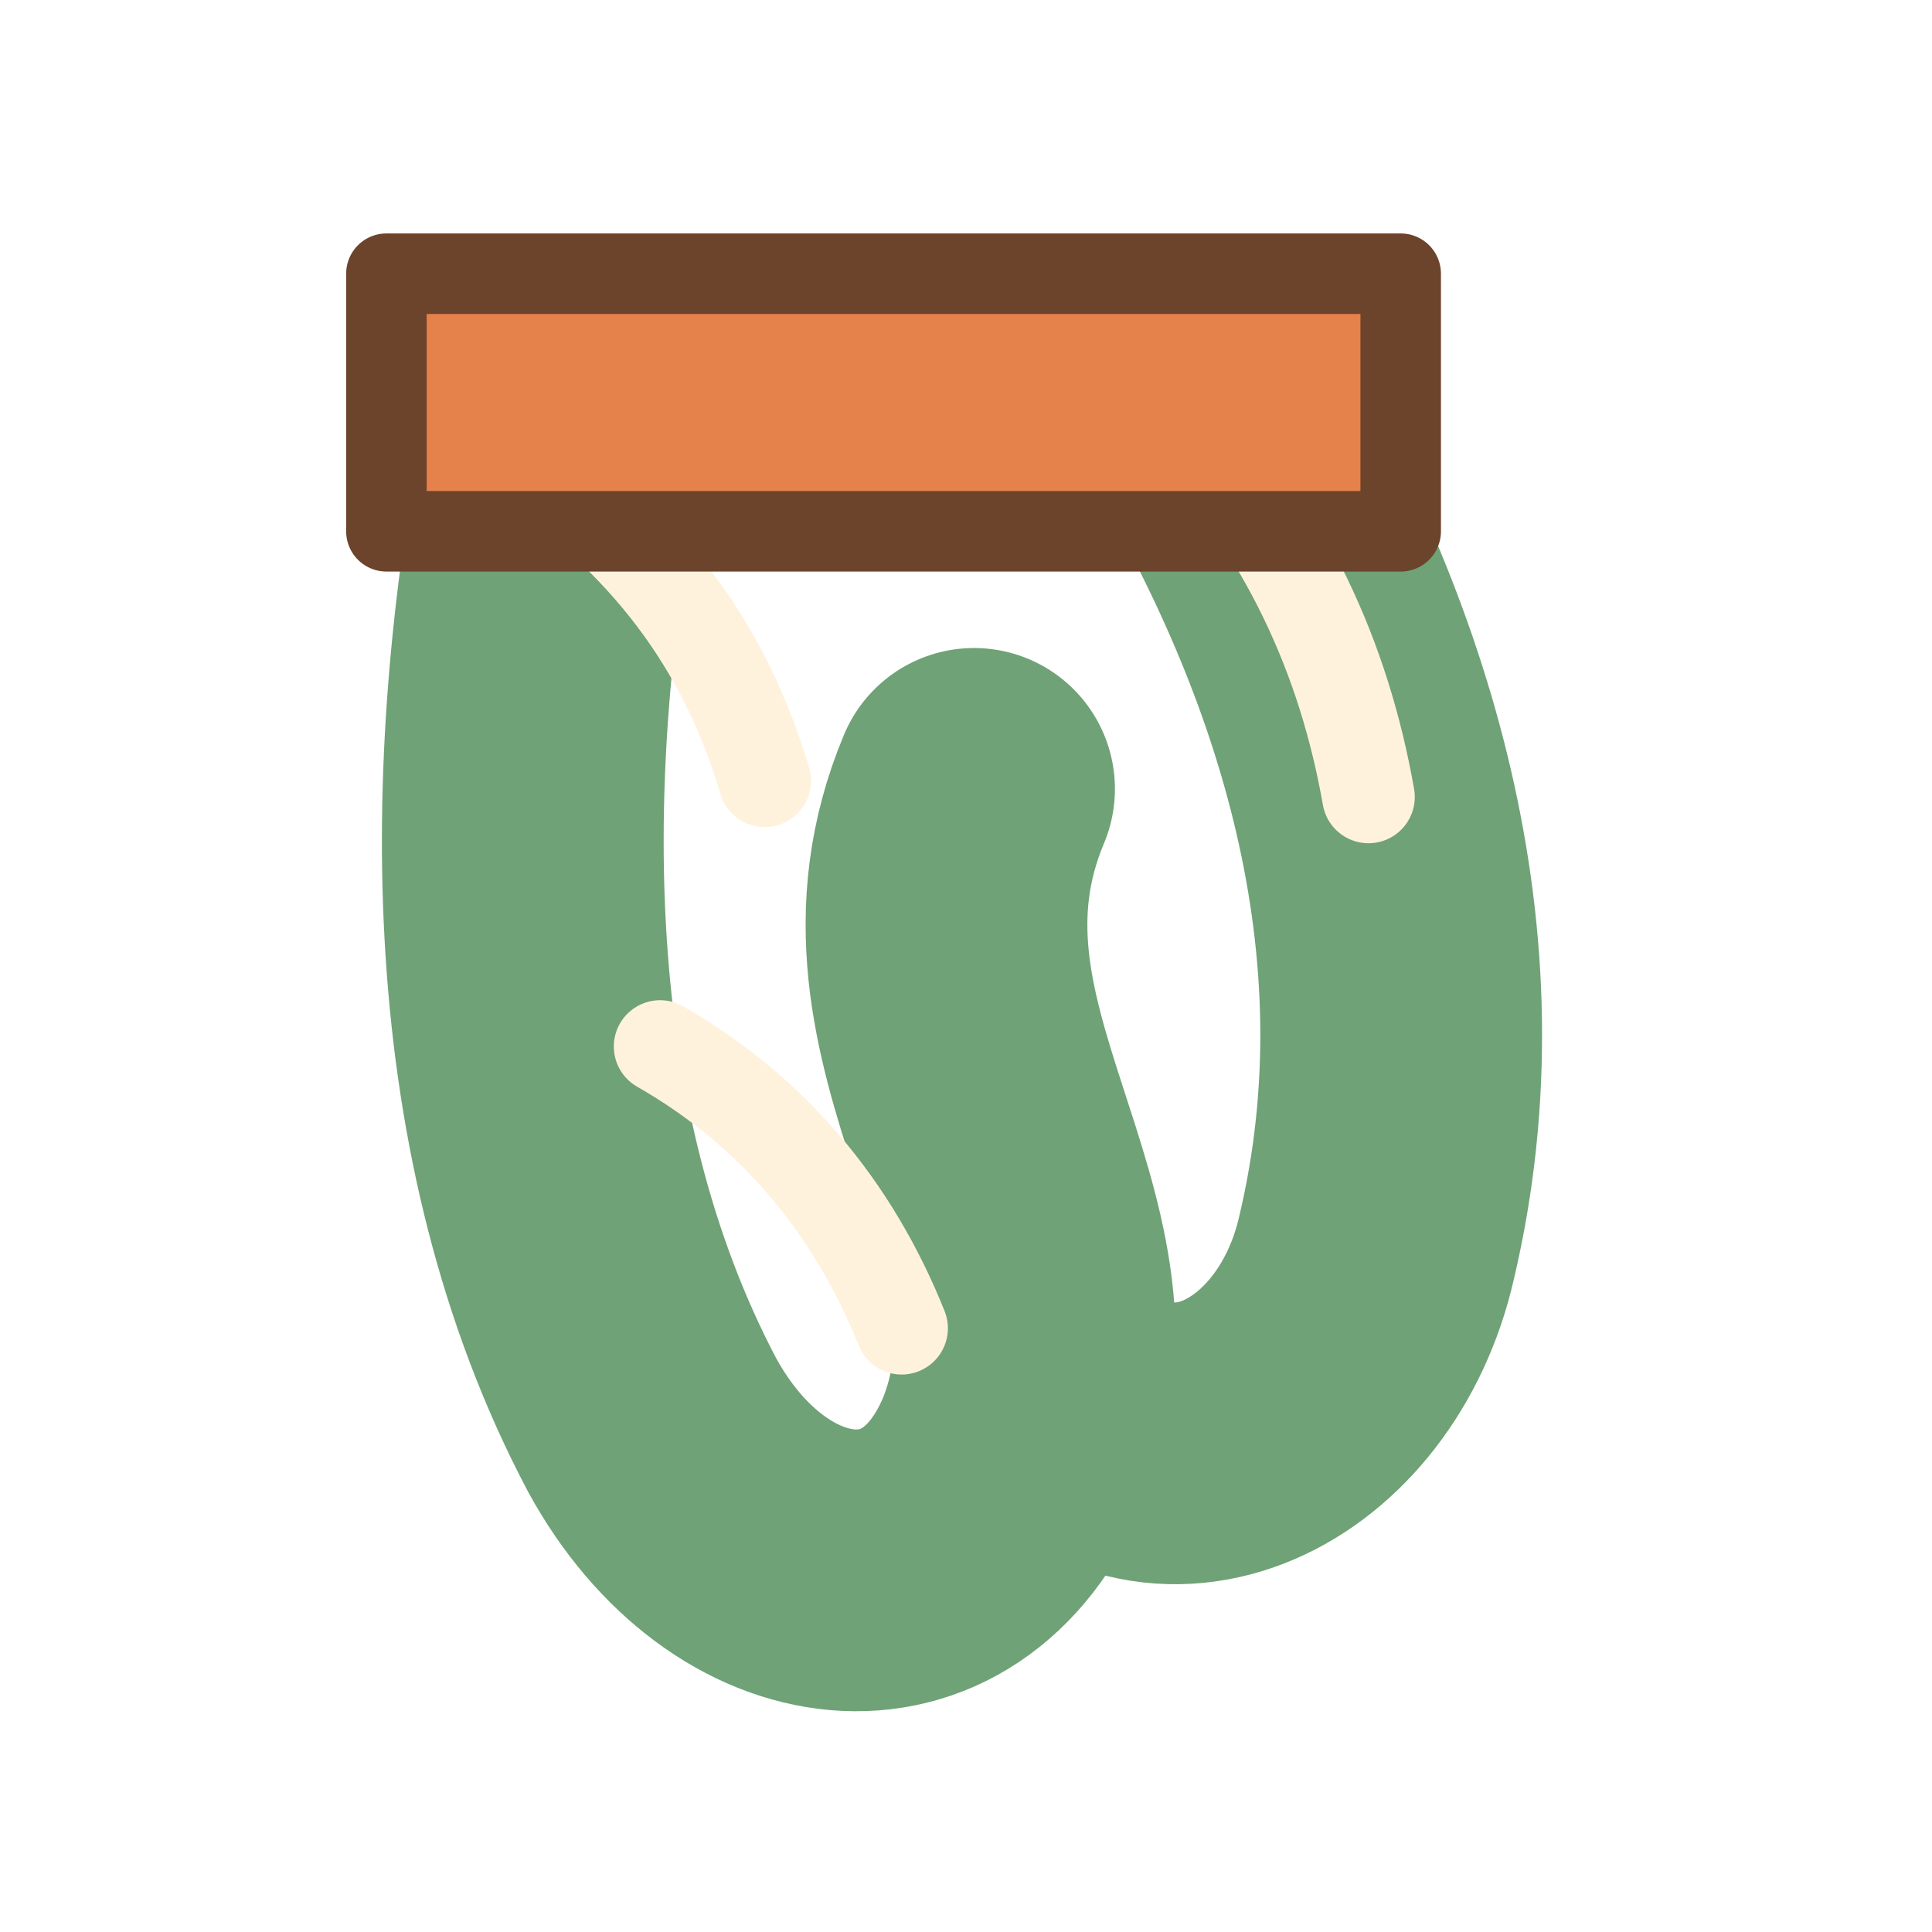
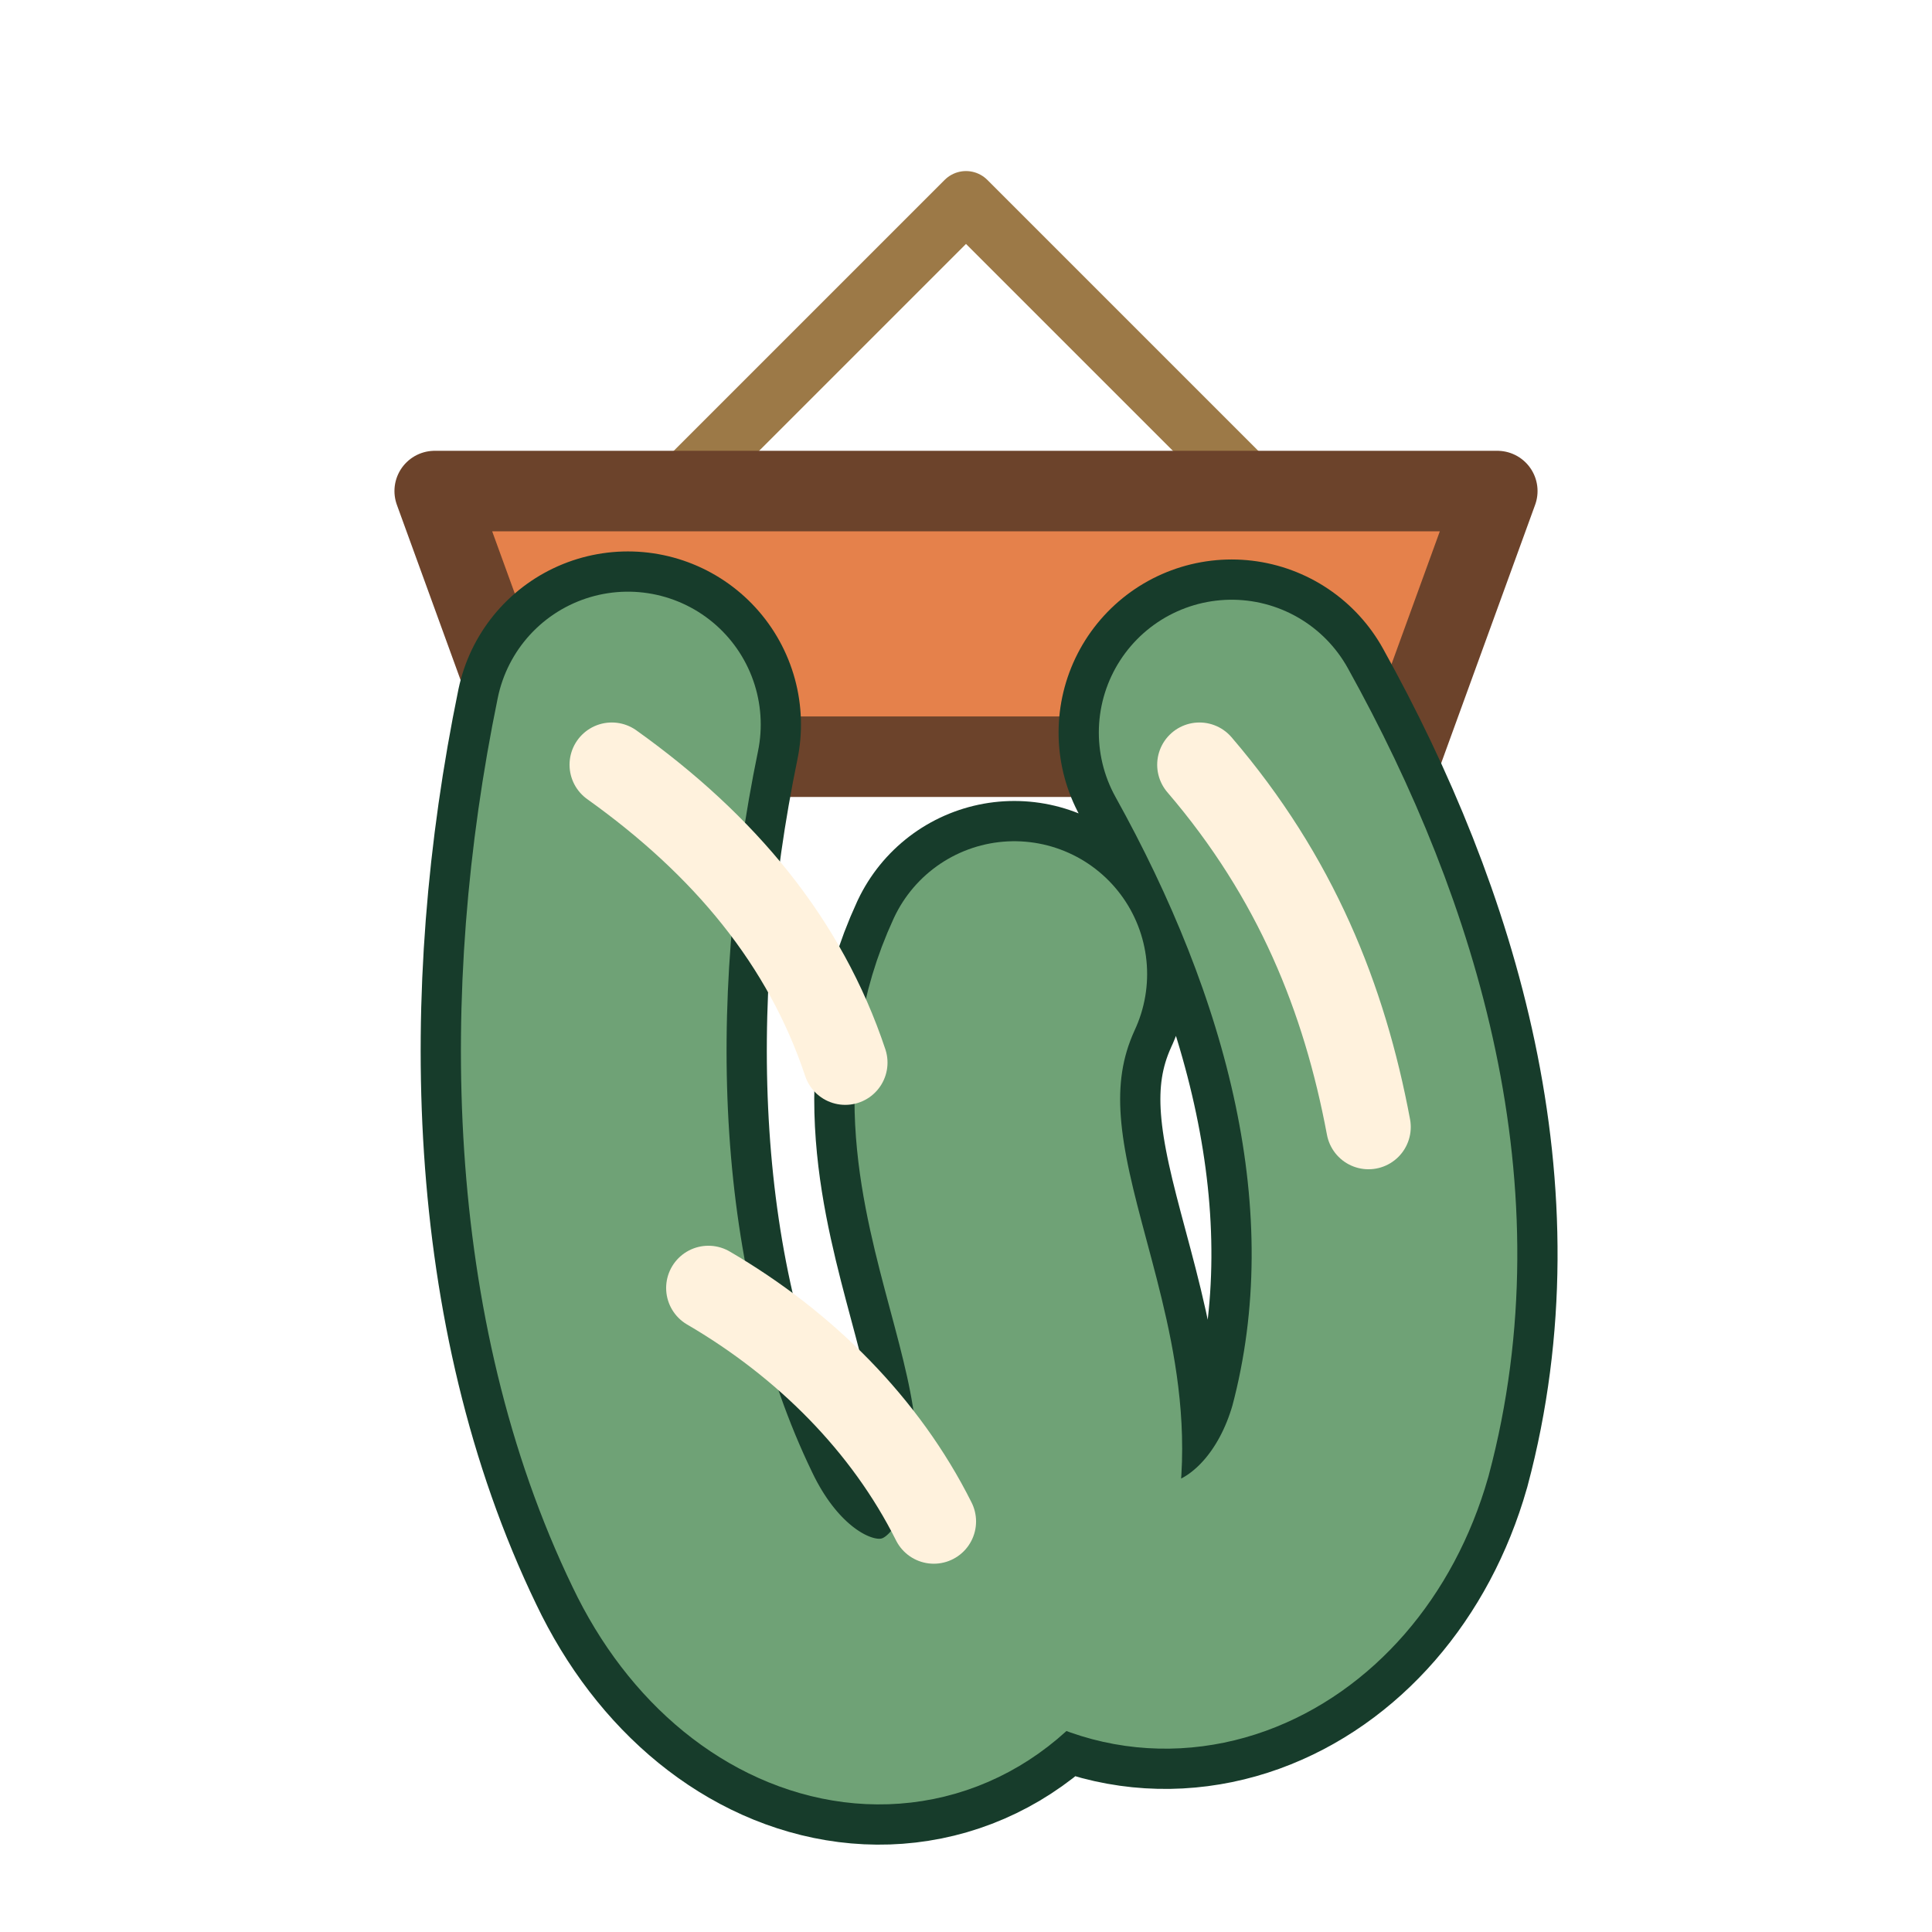
<svg xmlns="http://www.w3.org/2000/svg" viewBox="0 0 24 24" role="img" aria-labelledby="title">
-   <path d="M7 5.5c-.8 4.1-.8 8.6 1.1 12.2 1.2 2.2 3.6 2.5 4.5.3 1.1-2.8-1.8-5.1-.5-8.2M15 5c1.8 3 3 6.7 2.1 10.5-.5 2.2-2.7 3.3-4.1 1.6" fill="none" stroke="#6fa276" stroke-linecap="round" stroke-width="3.5" />
-   <path d="M6.5 5.7c1.5 1 2.5 2.3 3 4m5.1-4.6c1.4 1.5 2.1 3.1 2.4 4.8M8.2 13c1.4.8 2.4 2 3 3.5" fill="none" stroke="#fff2dd" stroke-linecap="round" stroke-width="1.15" />
-   <path d="M4.8 3.4h12.6v3.2H4.8z" fill="#e5814b" stroke="#6c432b" stroke-linejoin="round" stroke-width="1" />
+   <path d="m8 6.5 4-4 4 4" fill="none" stroke="#9c7947" stroke-linecap="round" stroke-linejoin="round" stroke-width=".75" />
+   <path d="M5.4 6.1h13.2l-1.2 3.3H6.6Z" fill="#e5814b" stroke="#6c432b" stroke-linejoin="round" stroke-width="1" />
+   <path d="M7.8 9c-.7 3.4-.6 7.1.8 10 1 2.1 3.2 2.4 4.1.5 1.2-2.5-1.3-4.8-.1-7.4m2.7-3c1.5 2.7 2.4 5.8 1.6 8.8-.6 2.1-2.7 2.9-4 1.4" fill="none" stroke="#173c2b" stroke-linecap="round" stroke-width="4.3" />
+   <path d="M7.8 9c-.7 3.4-.6 7.1.8 10 1 2.1 3.2 2.4 4.1.5 1.2-2.5-1.3-4.8-.1-7.4m2.7-3c1.5 2.7 2.4 5.8 1.6 8.8-.6 2.1-2.7 2.9-4 1.4" fill="none" stroke="#6fa276" stroke-linecap="round" stroke-width="3.3" />
+   <path d="M7.6 9.5c1.4 1 2.4 2.2 2.9 3.7m4.4-3.7c1.2 1.4 1.8 2.9 2.1 4.5m-8.2 2c1.2.7 2.2 1.7 2.8 2.9" fill="none" stroke="#fff2dd" stroke-linecap="round" stroke-width="1.05" />
</svg>
